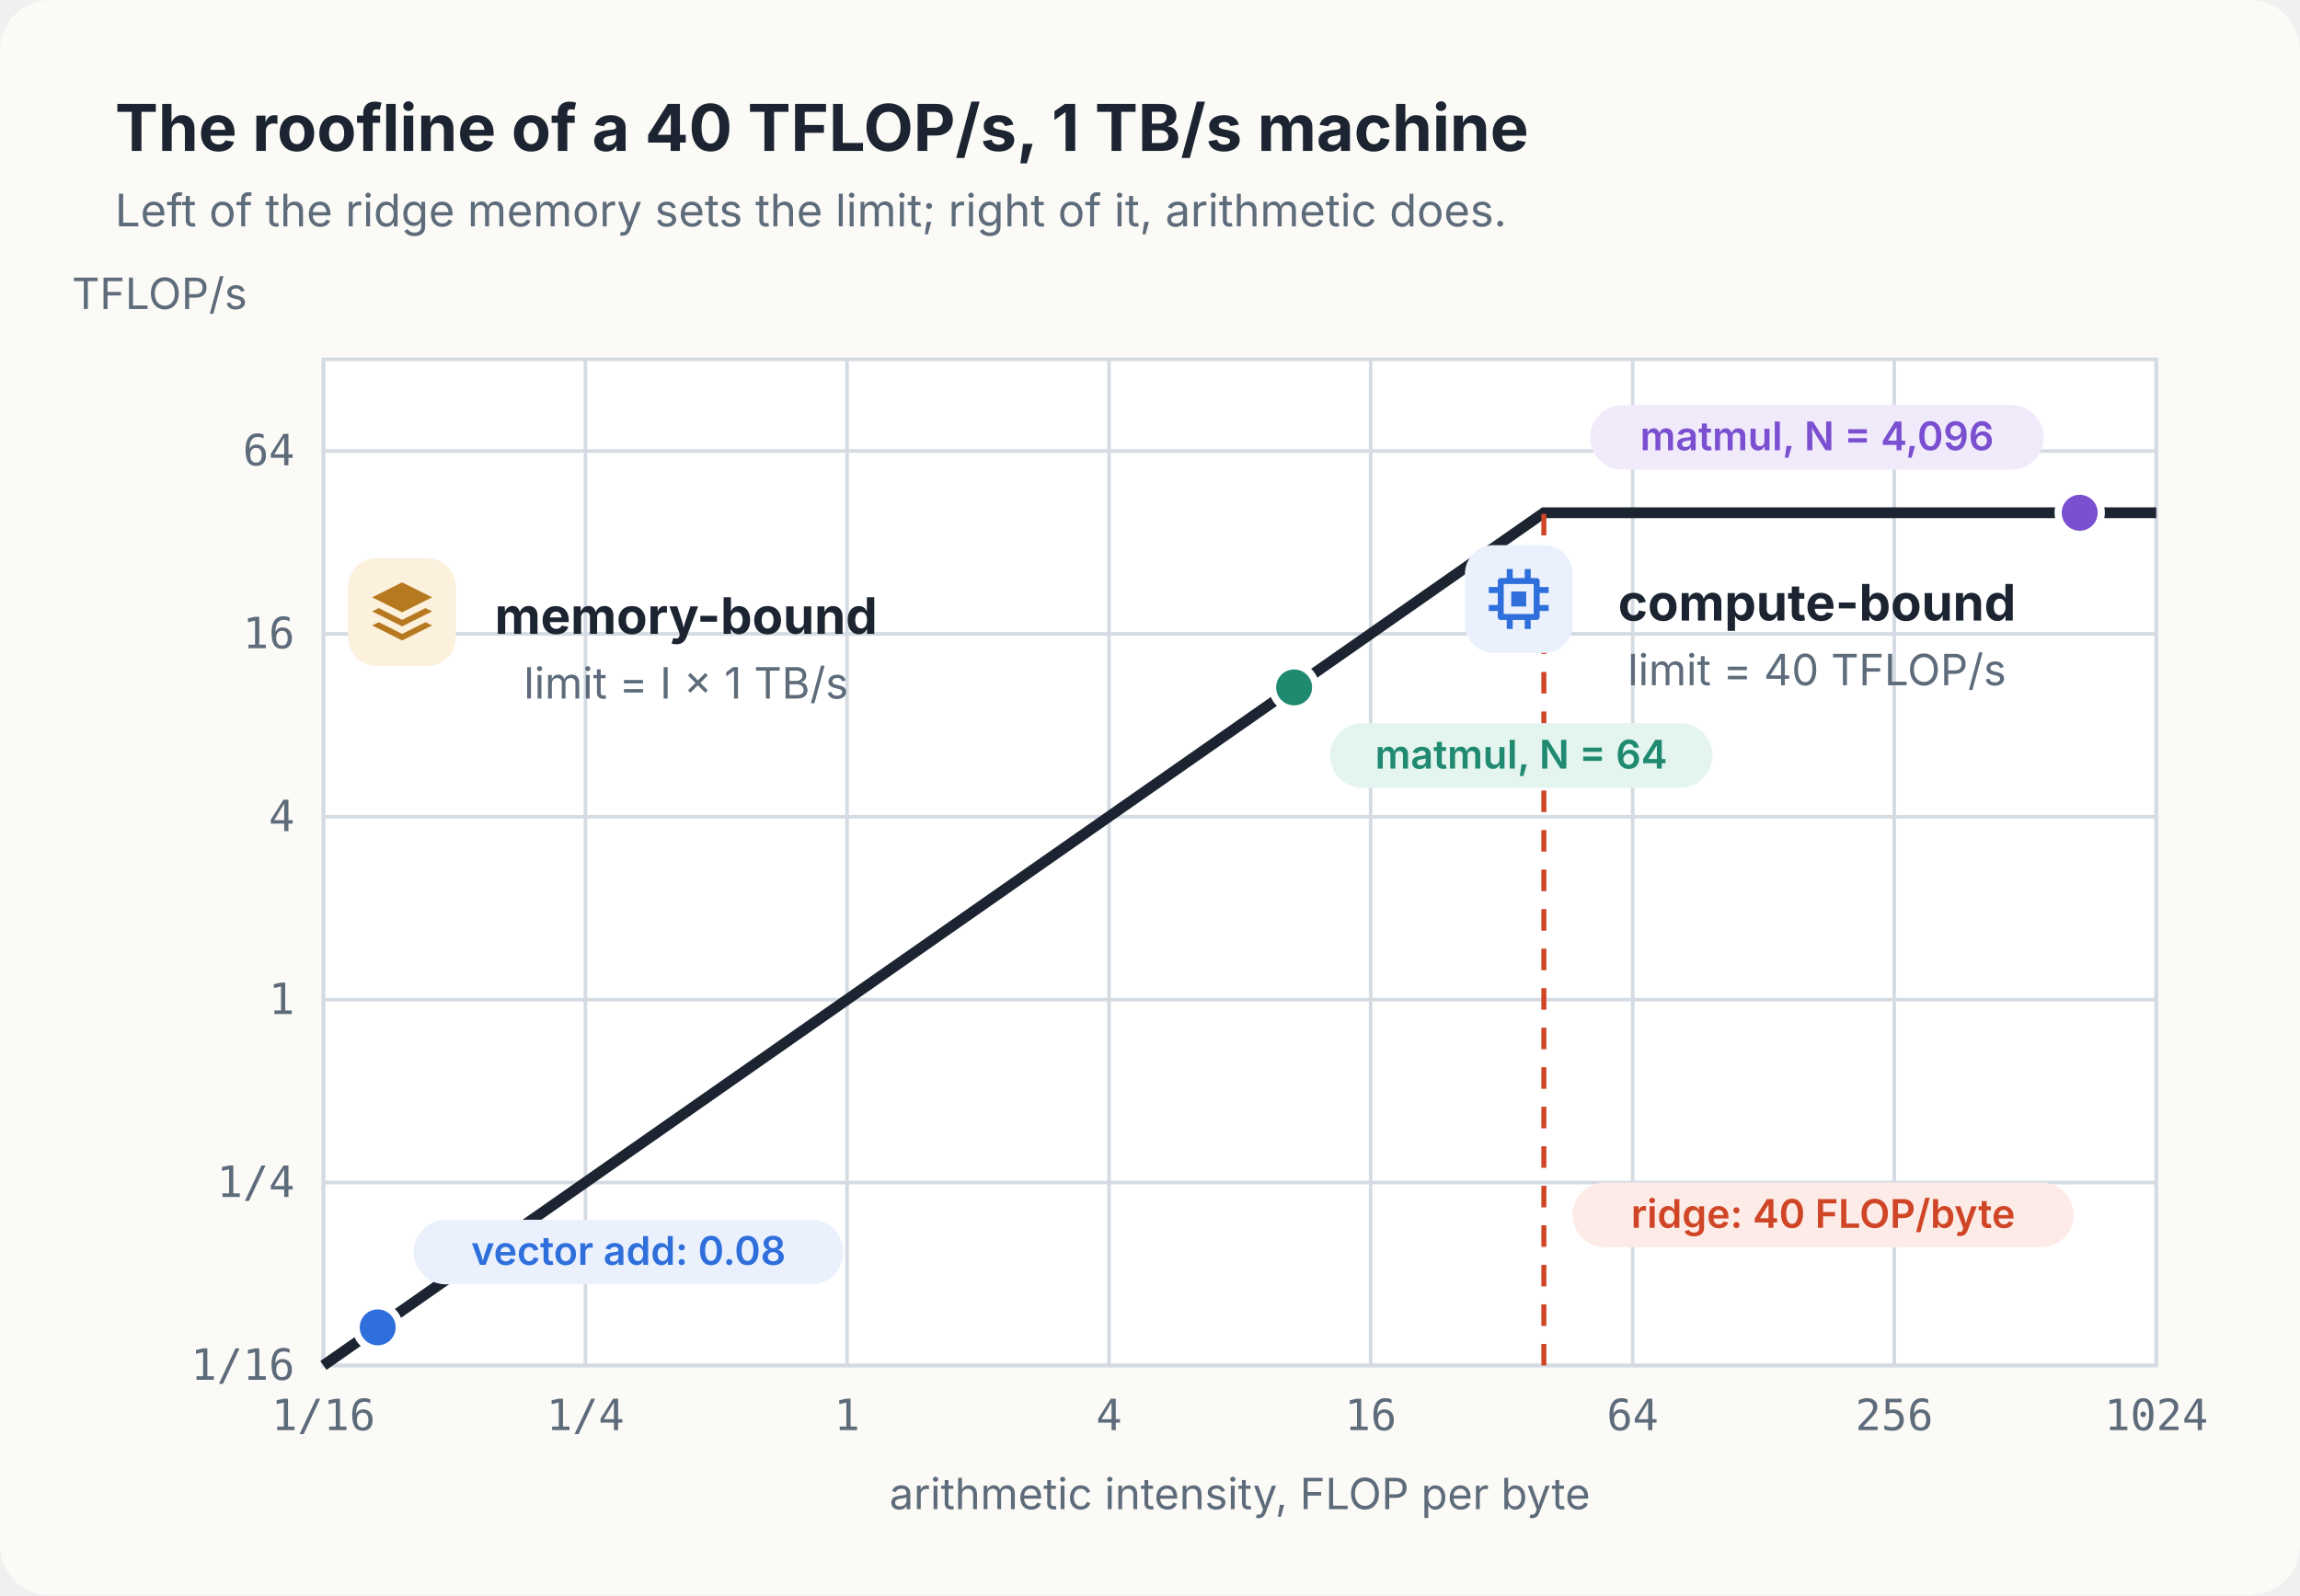
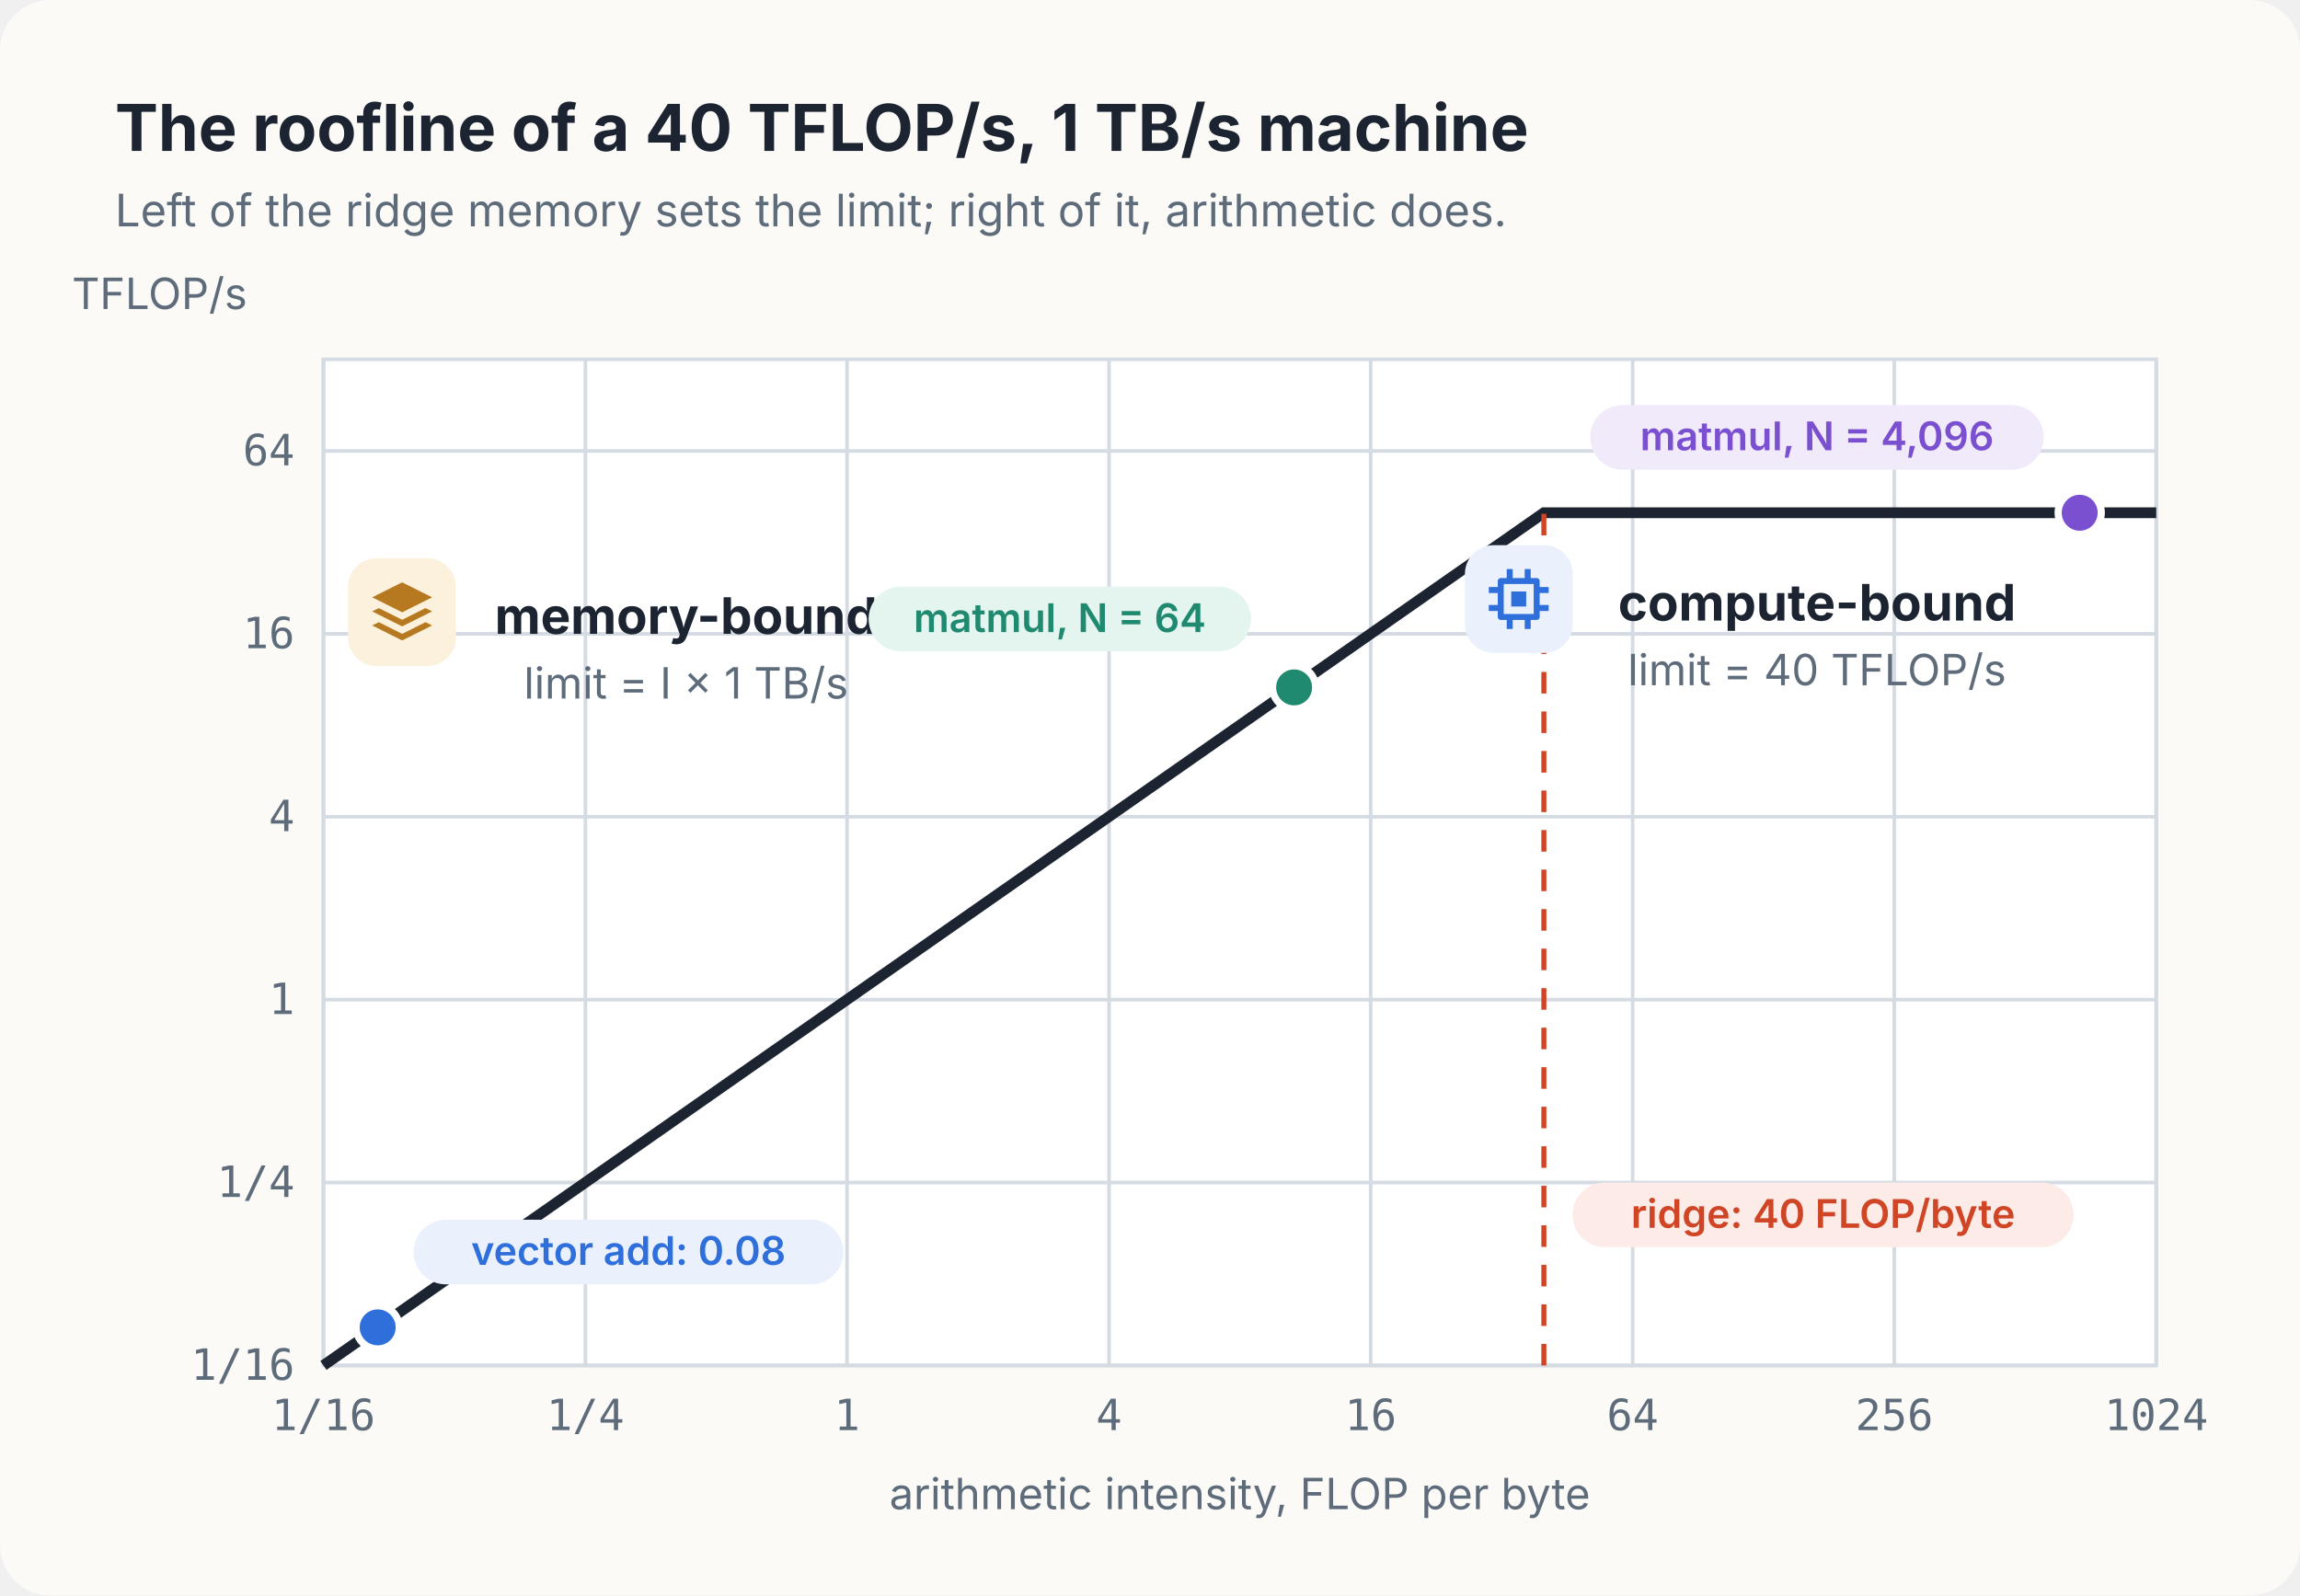
<svg xmlns="http://www.w3.org/2000/svg" viewBox="0 0 640 444" width="640" height="444" role="img" aria-label="A roofline on logarithmic axes. The limit rises along a diagonal, intensity times 1 TB/s, until the ridge at 40 FLOP per byte, then stays flat at 40 TFLOP/s. Vector addition sits far down the diagonal at 0.08 FLOP per byte. A 64 by 64 matrix multiply sits on the diagonal at about 11. A 4,096 by 4,096 multiply sits under the flat roof at about 680.">
  <style>
    text { font-family: Inter, "Segoe UI", "Helvetica Neue", Helvetica, Arial, sans-serif; fill: #1B2430; }
    .title { font-size: 18px; font-weight: 650; }
    .lede { font-size: 12.5px; fill: #5D6B7A; }
    .name { font-size: 14px; font-weight: 650; }
    .sub { font-size: 12px; fill: #5D6B7A; }
    .note { font-size: 12px; fill: #5D6B7A; }
    .tab { font-size: 11.5px; font-weight: 650; letter-spacing: 0.04em; fill: #5D6B7A; }
    .mono { font-family: "JetBrains Mono", "SF Mono", Menlo, Consolas, monospace; font-size: 12px; }
    .dim { fill: #8794A3; }
    .strong { font-weight: 700; }
    .trap { fill: #CF4526; font-weight: 700; }
    .pill { font-size: 11px; font-weight: 600; }
    .wire { fill: none; stroke: #3F5873; stroke-width: 1.8; stroke-linecap: round; stroke-linejoin: round; }
    .wire.danger { stroke: #CF4526; stroke-dasharray: 6 5; }
    .wire.idle { stroke: #7F8EA0; stroke-dasharray: 2 5; }
  </style>
  <defs>
    <filter id="lift" x="-10%" y="-10%" width="120%" height="135%">
      <feDropShadow dx="0" dy="2" stdDeviation="3" flood-color="#1B2430" flood-opacity="0.13" />
    </filter>
    <linearGradient id="thor-body" x1="0" y1="0" x2="0" y2="1">
      <stop offset="0" stop-color="#C6CCD5" />
      <stop offset="1" stop-color="#979EA9" />
    </linearGradient>
    <linearGradient id="switch-body" x1="0" y1="0" x2="0" y2="1">
      <stop offset="0" stop-color="#3B4656" />
      <stop offset="1" stop-color="#232B37" />
    </linearGradient>
    <marker id="head" viewBox="0 0 10 10" refX="8.5" refY="5" markerUnits="userSpaceOnUse" markerWidth="11" markerHeight="11" orient="auto">
      <path d="M0.5,1 L9,5 L0.5,9 Z" fill="#3F5873" />
    </marker>
    <marker id="head-danger" viewBox="0 0 10 10" refX="8.5" refY="5" markerUnits="userSpaceOnUse" markerWidth="11" markerHeight="11" orient="auto">
      <path d="M0.5,1 L9,5 L0.5,9 Z" fill="#CF4526" />
    </marker>
    <marker id="head-idle" viewBox="0 0 10 10" refX="8.5" refY="5" markerUnits="userSpaceOnUse" markerWidth="11" markerHeight="11" orient="auto">
      <path d="M0.5,1 L9,5 L0.5,9 Z" fill="#7F8EA0" />
    </marker>
  </defs>
  <rect width="640" height="444" rx="14" fill="#FBFAF6" />
  <text x="32.0" y="42.0" class="title" text-anchor="start" xml:space="preserve">The roofline of a 40 TFLOP/s, 1 TB/s machine</text>
  <text x="32.0" y="63.0" class="lede" text-anchor="start" xml:space="preserve">Left of the ridge memory sets the limit; right of it, arithmetic does.</text>
  <rect x="90" y="100" width="510" height="280" fill="#FFFFFF" stroke="#D5DBE3" />
  <line x1="90.0" y1="380.0" x2="90.0" y2="100.0" stroke="#D5DBE3" stroke-width="1" />
  <text x="90.0" y="398.0" class="mono" text-anchor="middle" style="fill:#5D6B7A" xml:space="preserve">1/16</text>
  <line x1="162.9" y1="380.0" x2="162.9" y2="100.0" stroke="#D5DBE3" stroke-width="1" />
  <text x="162.9" y="398.0" class="mono" text-anchor="middle" style="fill:#5D6B7A" xml:space="preserve">1/4</text>
  <line x1="235.7" y1="380.0" x2="235.7" y2="100.0" stroke="#D5DBE3" stroke-width="1" />
  <text x="235.7" y="398.0" class="mono" text-anchor="middle" style="fill:#5D6B7A" xml:space="preserve">1</text>
  <line x1="308.6" y1="380.0" x2="308.6" y2="100.0" stroke="#D5DBE3" stroke-width="1" />
  <text x="308.6" y="398.0" class="mono" text-anchor="middle" style="fill:#5D6B7A" xml:space="preserve">4</text>
  <line x1="381.4" y1="380.0" x2="381.4" y2="100.0" stroke="#D5DBE3" stroke-width="1" />
  <text x="381.4" y="398.0" class="mono" text-anchor="middle" style="fill:#5D6B7A" xml:space="preserve">16</text>
  <line x1="454.3" y1="380.0" x2="454.3" y2="100.0" stroke="#D5DBE3" stroke-width="1" />
  <text x="454.3" y="398.0" class="mono" text-anchor="middle" style="fill:#5D6B7A" xml:space="preserve">64</text>
  <line x1="527.1" y1="380.0" x2="527.1" y2="100.0" stroke="#D5DBE3" stroke-width="1" />
  <text x="527.1" y="398.0" class="mono" text-anchor="middle" style="fill:#5D6B7A" xml:space="preserve">256</text>
  <line x1="600.0" y1="380.0" x2="600.0" y2="100.0" stroke="#D5DBE3" stroke-width="1" />
  <text x="600.0" y="398.0" class="mono" text-anchor="middle" style="fill:#5D6B7A" xml:space="preserve">1024</text>
  <line x1="90.0" y1="380.0" x2="600.0" y2="380.0" stroke="#D5DBE3" stroke-width="1" />
  <text x="82.0" y="384.0" class="mono" text-anchor="end" style="fill:#5D6B7A" xml:space="preserve">1/16</text>
  <line x1="90.0" y1="329.1" x2="600.0" y2="329.1" stroke="#D5DBE3" stroke-width="1" />
  <text x="82.0" y="333.1" class="mono" text-anchor="end" style="fill:#5D6B7A" xml:space="preserve">1/4</text>
  <line x1="90.0" y1="278.2" x2="600.0" y2="278.2" stroke="#D5DBE3" stroke-width="1" />
  <text x="82.0" y="282.2" class="mono" text-anchor="end" style="fill:#5D6B7A" xml:space="preserve">1</text>
  <line x1="90.0" y1="227.3" x2="600.0" y2="227.3" stroke="#D5DBE3" stroke-width="1" />
  <text x="82.0" y="231.3" class="mono" text-anchor="end" style="fill:#5D6B7A" xml:space="preserve">4</text>
  <line x1="90.0" y1="176.4" x2="600.0" y2="176.4" stroke="#D5DBE3" stroke-width="1" />
  <text x="82.0" y="180.4" class="mono" text-anchor="end" style="fill:#5D6B7A" xml:space="preserve">16</text>
  <line x1="90.0" y1="125.5" x2="600.0" y2="125.5" stroke="#D5DBE3" stroke-width="1" />
  <text x="82.0" y="129.5" class="mono" text-anchor="end" style="fill:#5D6B7A" xml:space="preserve">64</text>
  <text x="345.0" y="420.0" class="sub" text-anchor="middle" xml:space="preserve">arithmetic intensity, FLOP per byte</text>
  <text x="20.0" y="86.0" class="sub" text-anchor="start" xml:space="preserve">TFLOP/s</text>
  <polyline points="90.0,380.0 429.6,142.7 600.0,142.7" fill="none" stroke="#1B2430" stroke-width="3" />
  <line x1="429.6" y1="380.0" x2="429.6" y2="142.7" stroke="#CF4526" stroke-width="1.4" stroke-dasharray="6 5" />
  <rect x="437.6" y="329.091" width="139.4" height="18" rx="9" fill="#FCEBE6" />
  <text x="507.3" y="341.7" class="pill" text-anchor="middle" style="fill:#CF4526" xml:space="preserve">ridge: 40 FLOP/byte</text>
  <rect x="96.857" y="155.364" width="30" height="30" rx="8" fill="#FBF1DC" />
  <g transform="translate(101.9,160.4) scale(0.8333)">
    <path d="M12 2 2 7l10 5 10-5zm-7.8 8.6L2 11.7l10 5 10-5-2.2-1.1L12 14.5zm0 4.7L2 16.4l10 5 10-5-2.2-1.1L12 19.2z" fill="#B7791F" fill-rule="evenodd" />
  </g>
  <text x="190.9" y="176.4" class="name" text-anchor="middle" xml:space="preserve">memory-bound</text>
  <text x="190.9" y="194.4" class="sub" text-anchor="middle" xml:space="preserve">limit = I × 1 TB/s</text>
  <rect x="407.628" y="151.715" width="30" height="30" rx="8" fill="#EAF1FD" />
  <g transform="translate(412.6,156.7) scale(0.8333)">
    <path d="M8 2h2v3h4V2h2v3h2a1 1 0 0 1 1 1v2h3v2h-3v4h3v2h-3v2a1 1 0 0 1-1 1h-2v3h-2v-3h-4v3H8v-3H6a1 1 0 0 1-1-1v-2H2v-2h3v-4H2V8h3V6a1 1 0 0 1 1-1h2zM7 7v10h10V7zm2.5 2.5h5v5h-5z" fill="#2F6FDB" fill-rule="evenodd" />
  </g>
  <text x="505.6" y="172.7" class="name" text-anchor="middle" xml:space="preserve">compute-bound</text>
  <text x="505.6" y="190.7" class="sub" text-anchor="middle" xml:space="preserve">limit = 40 TFLOP/s</text>
  <circle cx="105.1" cy="369.4" r="6" fill="#2F6FDB" stroke="#FFFFFF" stroke-width="2" />
  <rect x="115.1" y="339.435" width="119.6" height="18" rx="9" fill="#EAF1FD" />
  <text x="174.9" y="352.0" class="pill" text-anchor="middle" style="fill:#2F6FDB" xml:space="preserve">vector add: 0.08</text>
  <circle cx="360.1" cy="191.3" r="6" fill="#1F8A70" stroke="#FFFFFF" stroke-width="2" />
-   <rect x="370.1" y="201.254" width="106.4" height="18" rx="9" fill="#E4F4EF" />
-   <text x="423.3" y="213.9" class="pill" text-anchor="middle" style="fill:#1F8A70" xml:space="preserve">matmul, N = 64</text>
+   <rect x="241.7" y="163.254" width="106.4" height="18" rx="9" fill="#E4F4EF" />
+   <text x="294.9" y="175.9" class="pill" text-anchor="middle" style="fill:#1F8A70" xml:space="preserve">matmul, N = 64</text>
  <circle cx="578.7" cy="142.7" r="6" fill="#7A4FD0" stroke="#FFFFFF" stroke-width="2" />
  <rect x="442.5" y="112.715" width="126.2" height="18" rx="9" fill="#F0EAFB" />
  <text x="505.6" y="125.3" class="pill" text-anchor="middle" style="fill:#7A4FD0" xml:space="preserve">matmul, N = 4,096</text>
</svg>
